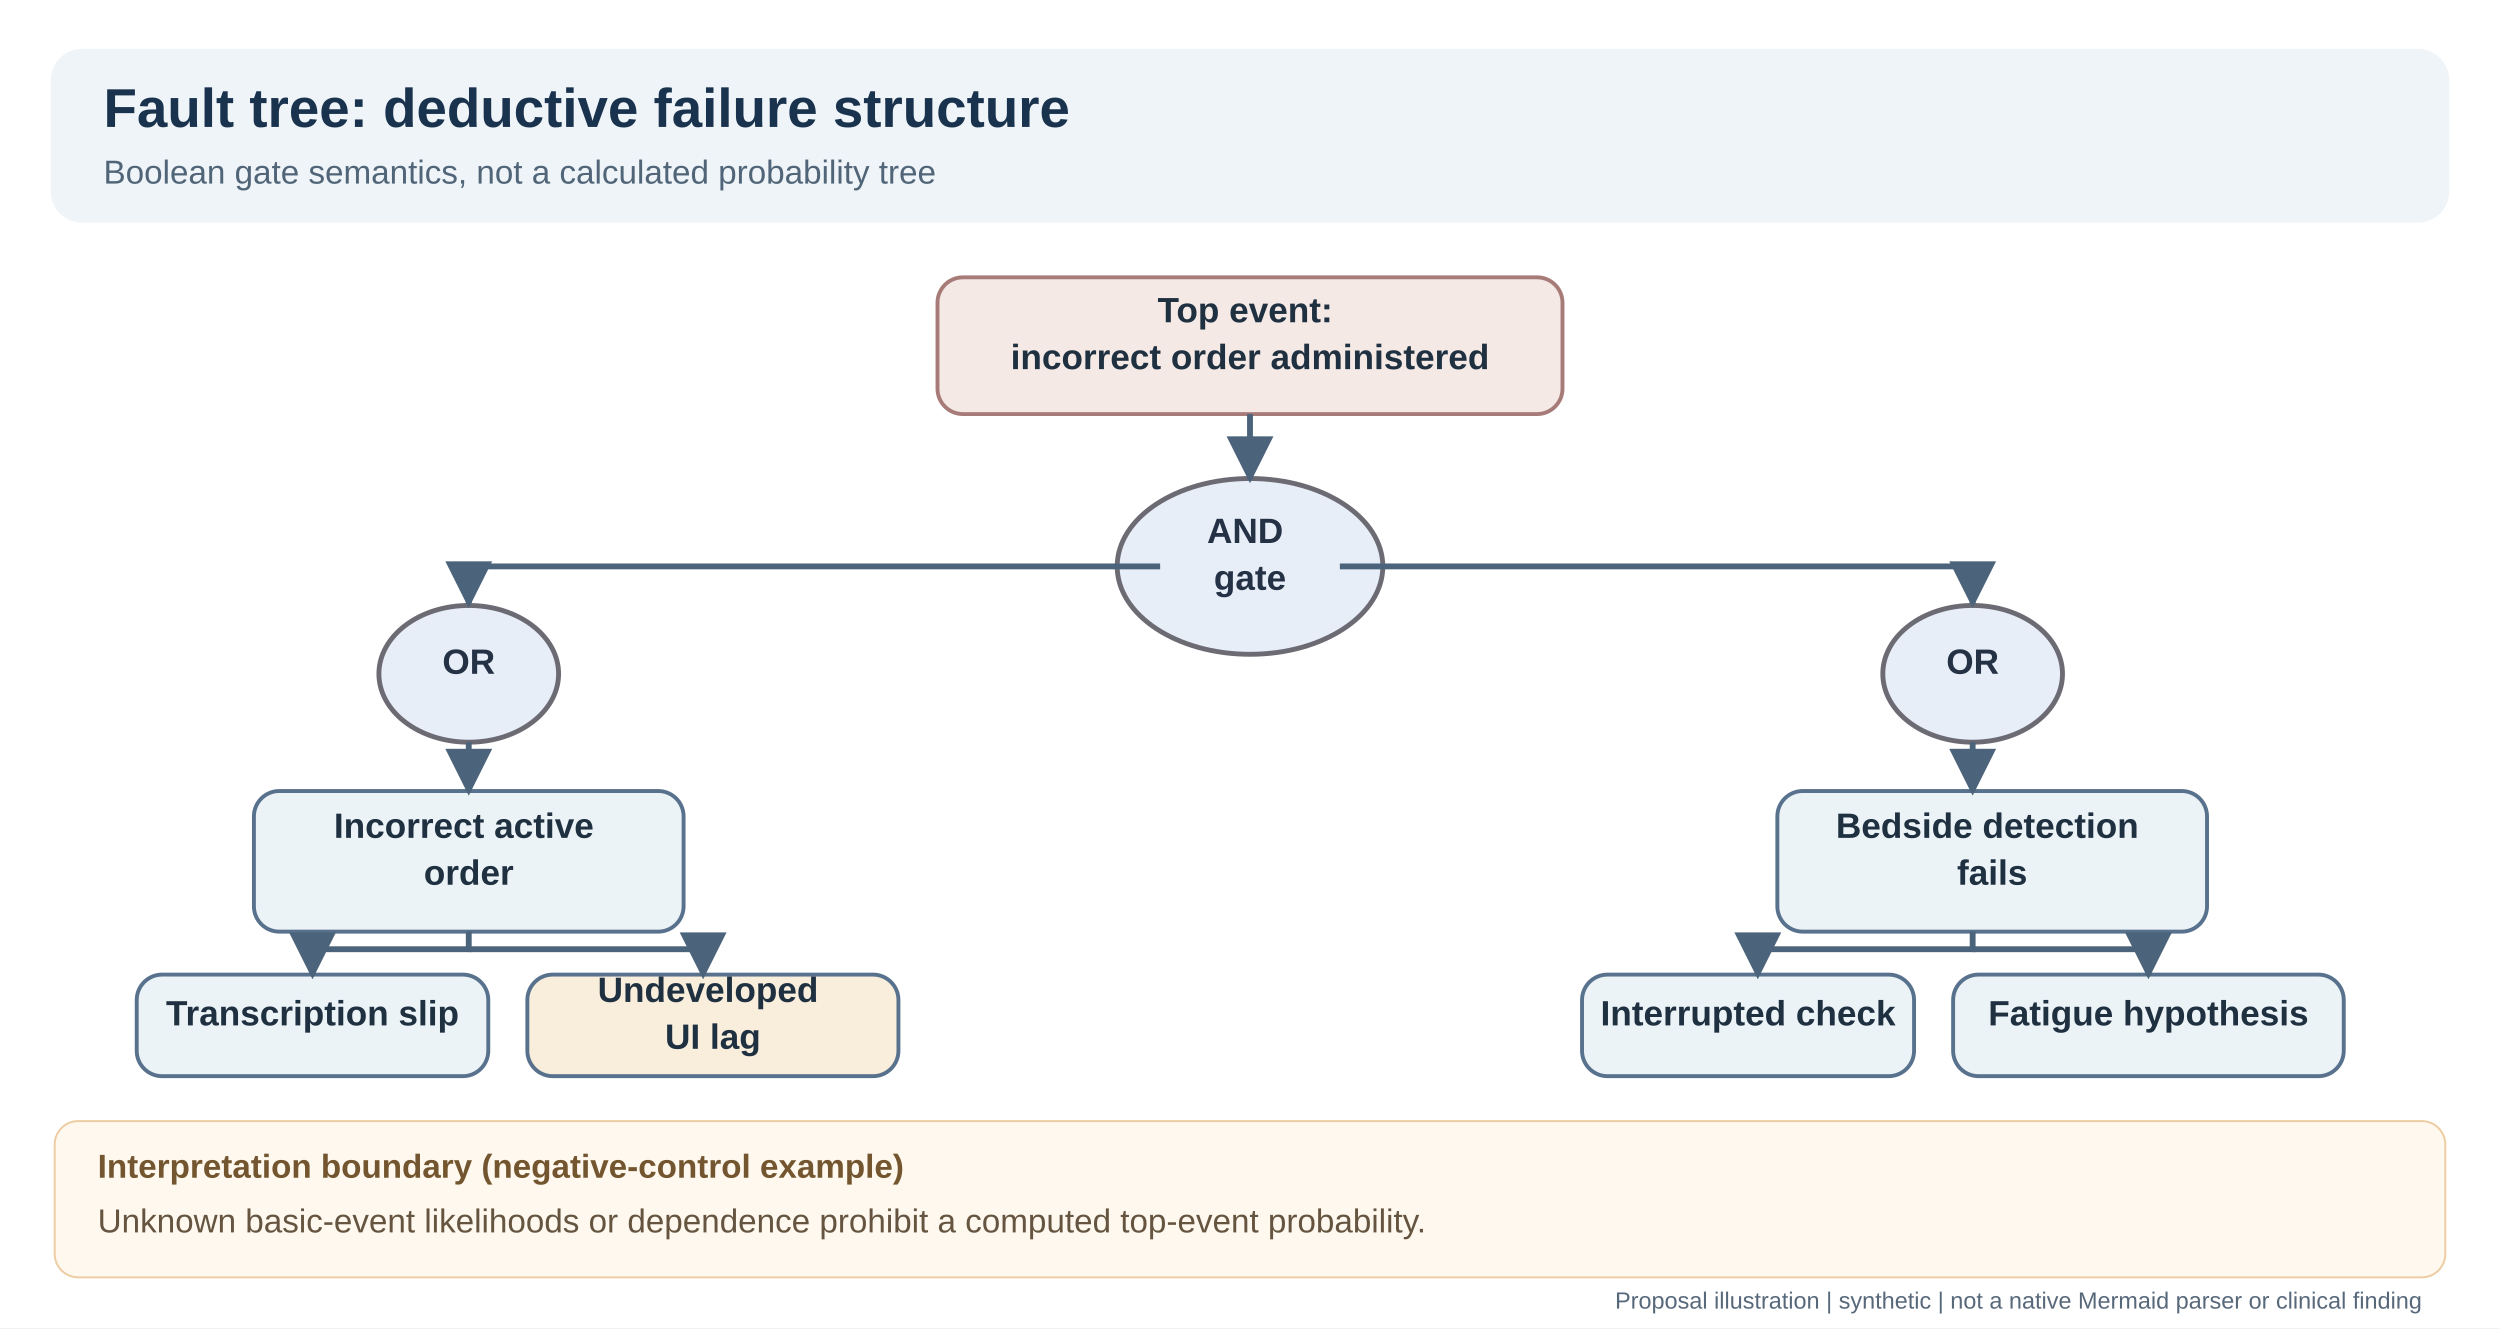
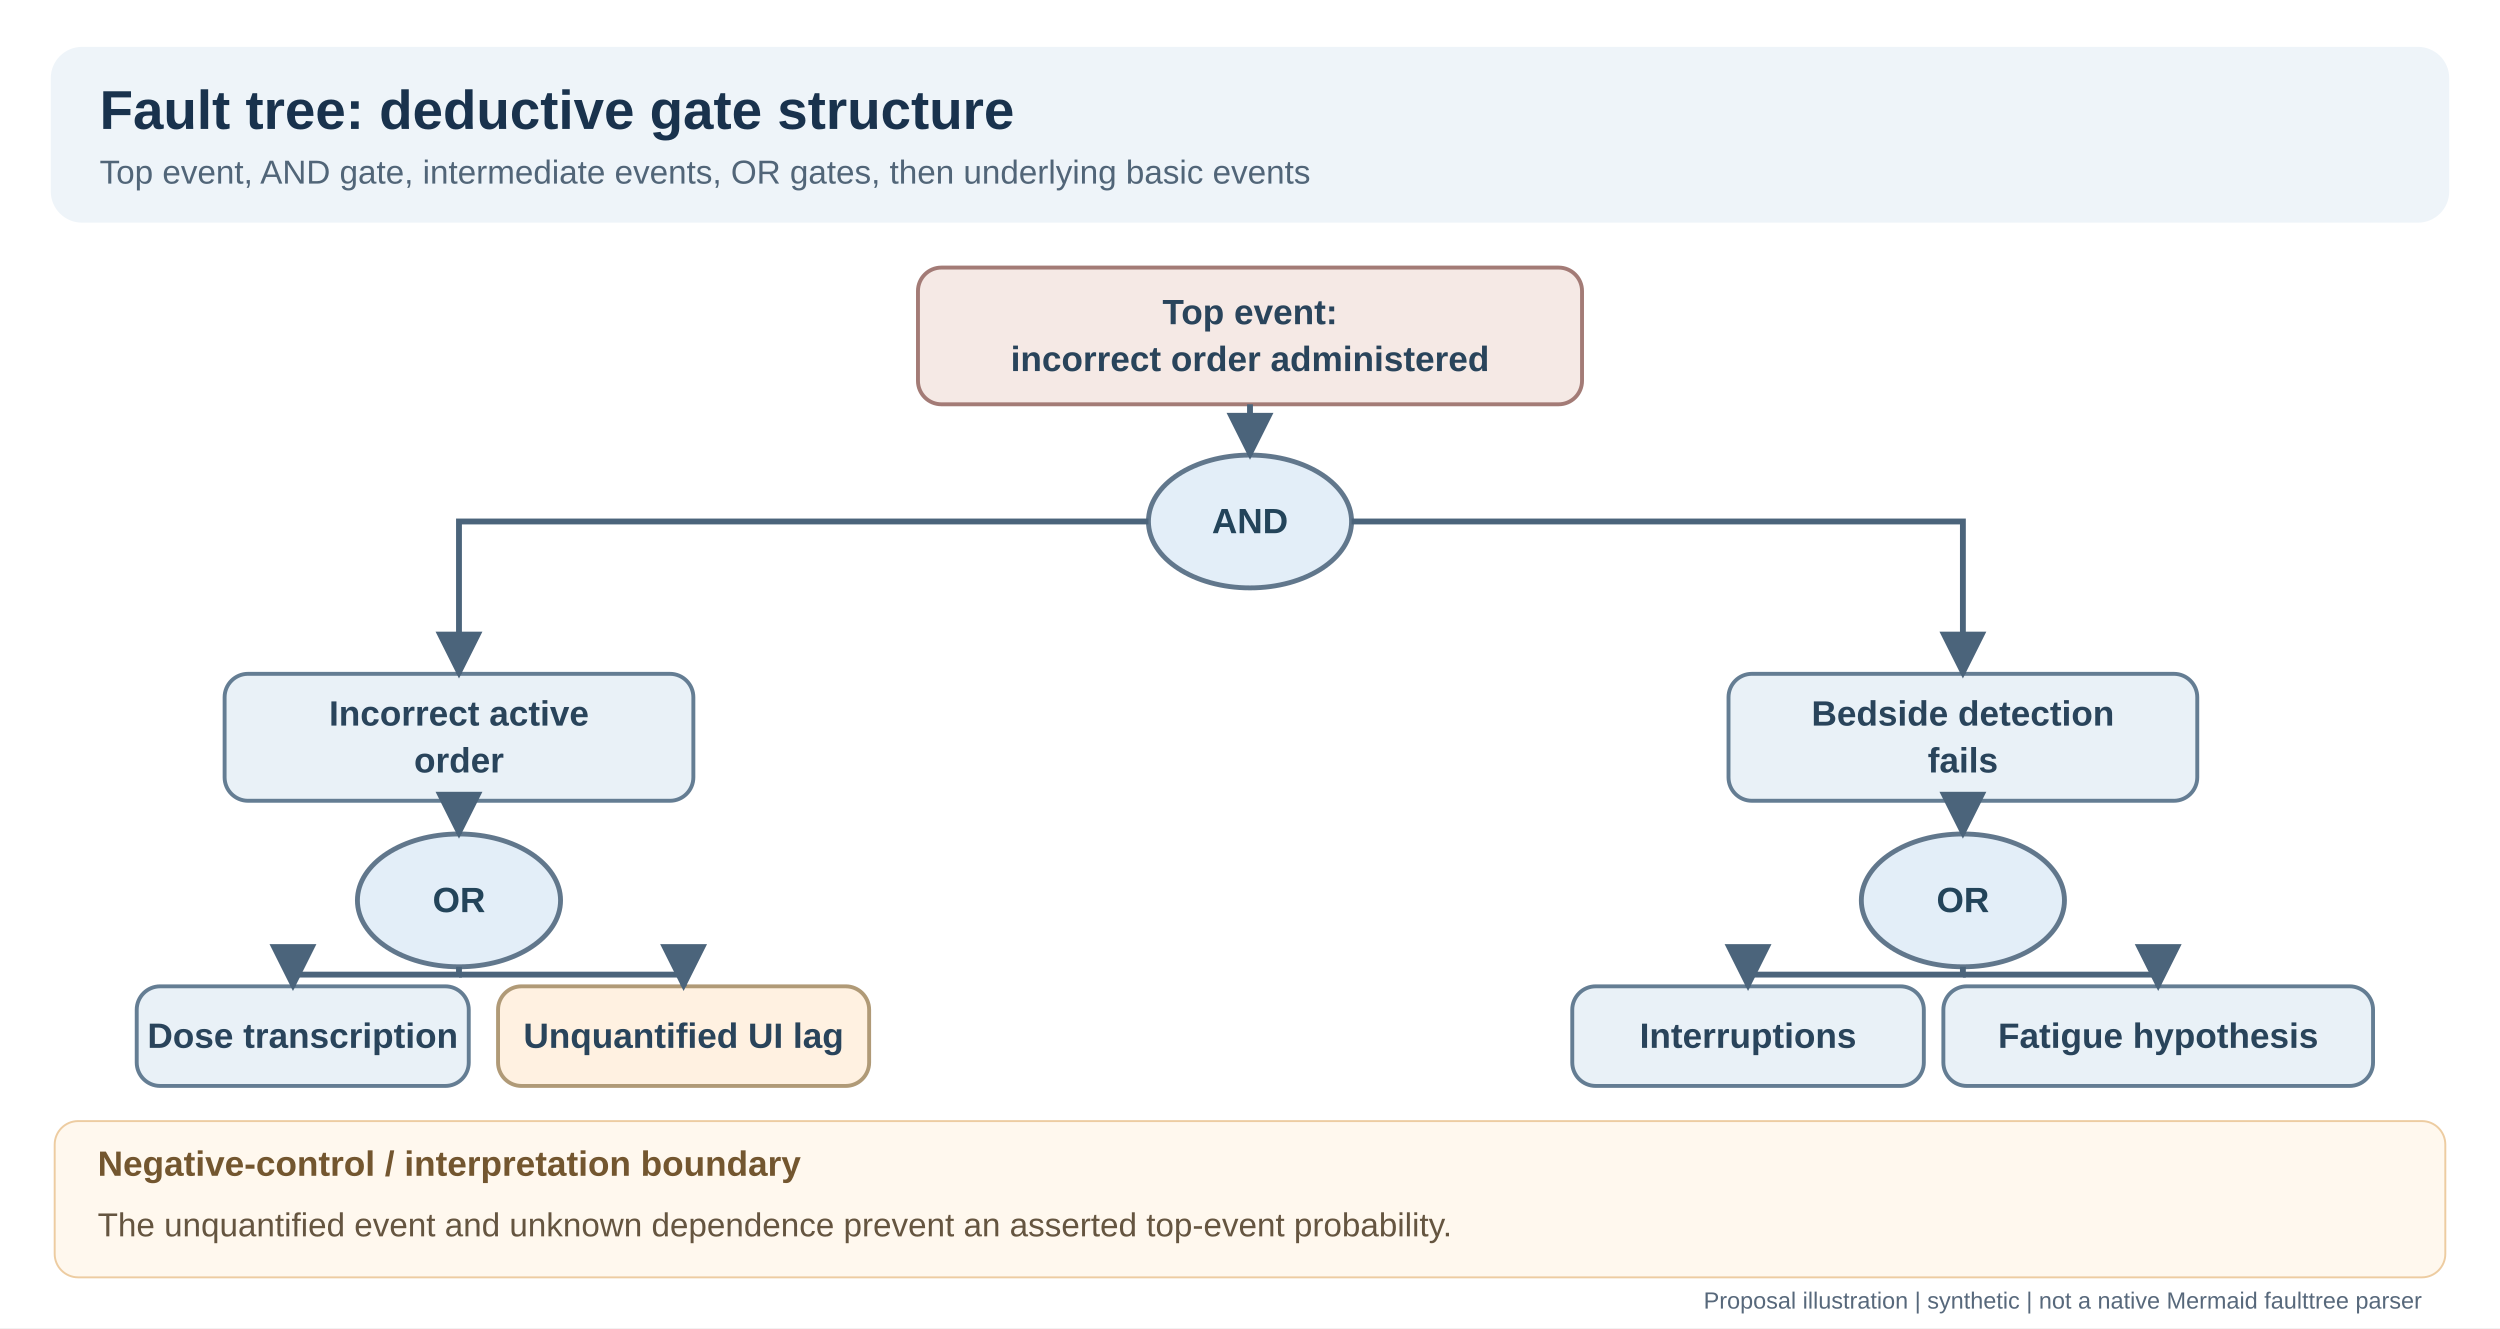
- <svg xmlns="http://www.w3.org/2000/svg" width="1280" height="680" viewBox="0 0 1280 680" role="img" aria-label="Fault tree: deductive failure structure. Synthetic reference diagram and limits.">
+ <svg xmlns="http://www.w3.org/2000/svg" viewBox="0 0 1280 680" width="1280" height="680" role="img" aria-label="Synthetic fault tree model with top event, AND gate, intermediate events, OR gates and basic events">
  <defs>
    <marker id="arr" viewBox="0 0 10 10" refX="9" refY="5" markerWidth="8" markerHeight="8" orient="auto-start-reverse">
      <path d="M0 0 L10 5 L0 10 z" fill="#4b647b" />
    </marker>
  </defs>
-   <rect width="1280" height="680" fill="#ffffff" />
-   <rect x="26" y="25" width="1228" height="89" rx="16" fill="#eff4f8" />
-   <text x="53" y="65" font-family="Arial,sans-serif" font-size="28" font-weight="700" fill="#19324d">Fault tree: deductive failure structure</text>
-   <text x="53" y="94" font-family="Arial,sans-serif" font-size="17" fill="#516578">Boolean gate semantics, not a calculated probability tree</text>
-   <g font-family="Arial,sans-serif">
-     <rect x="480" y="142" width="320" height="70" rx="13" fill="#f4e9e5" stroke="#a77c78" stroke-width="2" />
-     <text x="640" y="165" text-anchor="middle" font-size="18" font-weight="600" fill="#1f3041">
-       <tspan x="640" dy="0">Top event:</tspan>
-       <tspan x="640" dy="24">incorrect order administered</tspan>
-     </text>
-     <ellipse cx="640" cy="290" rx="68" ry="45" fill="#e7eef8" stroke="#6c6b74" stroke-width="2.5" />
-     <text x="640" y="278" text-anchor="middle" font-size="18" font-weight="700" fill="#253246">
-       <tspan x="640" dy="0">AND</tspan>
-       <tspan x="640" dy="24">gate</tspan>
-     </text>
-     <rect x="130" y="405" width="220" height="72" rx="13" fill="#ecf3f7" stroke="#58718d" stroke-width="2" />
-     <text x="240" y="429" text-anchor="middle" font-size="18" font-weight="600" fill="#1f3041">
-       <tspan x="240" dy="0">Incorrect active</tspan>
-       <tspan x="240" dy="24">order</tspan>
-     </text>
-     <rect x="910" y="405" width="220" height="72" rx="13" fill="#ecf3f7" stroke="#58718d" stroke-width="2" />
-     <text x="1020" y="429" text-anchor="middle" font-size="18" font-weight="600" fill="#1f3041">
-       <tspan x="1020" dy="0">Bedside detection</tspan>
-       <tspan x="1020" dy="24">fails</tspan>
-     </text>
-     <ellipse cx="240" cy="345" rx="46" ry="35" fill="#e7eef8" stroke="#6c6b74" stroke-width="2.5" />
-     <text x="240" y="345" text-anchor="middle" font-size="18" font-weight="700" fill="#253246">
-       <tspan x="240" dy="0">OR</tspan>
-     </text>
-     <ellipse cx="1010" cy="345" rx="46" ry="35" fill="#e7eef8" stroke="#6c6b74" stroke-width="2.5" />
-     <text x="1010" y="345" text-anchor="middle" font-size="18" font-weight="700" fill="#253246">
-       <tspan x="1010" dy="0">OR</tspan>
-     </text>
-     <rect x="70" y="499" width="180" height="52" rx="13" fill="#ecf3f7" stroke="#58718d" stroke-width="2" />
-     <text x="160" y="525" text-anchor="middle" font-size="18" font-weight="600" fill="#1f3041">
-       <tspan x="160" dy="0">Transcription slip</tspan>
-     </text>
-     <rect x="270" y="499" width="190" height="52" rx="13" fill="#f9eddc" stroke="#58718d" stroke-width="2" />
-     <text x="365" y="513" text-anchor="middle" font-size="18" font-weight="600" fill="#1f3041">
-       <tspan x="365" dy="0">Undeveloped</tspan>
-       <tspan x="365" dy="24">UI lag</tspan>
-     </text>
-     <rect x="810" y="499" width="170" height="52" rx="13" fill="#ecf3f7" stroke="#58718d" stroke-width="2" />
-     <text x="895" y="525" text-anchor="middle" font-size="18" font-weight="600" fill="#1f3041">
-       <tspan x="895" dy="0">Interrupted check</tspan>
-     </text>
-     <rect x="1000" y="499" width="200" height="52" rx="13" fill="#ecf3f7" stroke="#58718d" stroke-width="2" />
-     <text x="1100" y="525" text-anchor="middle" font-size="18" font-weight="600" fill="#1f3041">
-       <tspan x="1100" dy="0">Fatigue hypothesis</tspan>
-     </text>
-     <path d="M640,212 L640,245" stroke="#4b647b" stroke-width="3" fill="none" marker-end="url(#arr)" />
-     <path d="M594 290 L240 290 L240 309" stroke="#4b647b" stroke-width="3" fill="none" marker-end="url(#arr)" />
-     <path d="M686 290 L1010 290 L1010 309" stroke="#4b647b" stroke-width="3" fill="none" marker-end="url(#arr)" />
-     <path d="M240,380 L240,405" stroke="#4b647b" stroke-width="3" fill="none" marker-end="url(#arr)" />
-     <path d="M1010,380 L1010,405" stroke="#4b647b" stroke-width="3" fill="none" marker-end="url(#arr)" />
-     <path d="M240 477 L240 486 L160 486 L160 499" stroke="#4b647b" stroke-width="3" fill="none" marker-end="url(#arr)" />
-     <path d="M240 486 L360 486 L360 499" stroke="#4b647b" stroke-width="3" fill="none" marker-end="url(#arr)" />
-     <path d="M1010 477 L1010 486 L900 486 L900 499" stroke="#4b647b" stroke-width="3" fill="none" marker-end="url(#arr)" />
-     <path d="M1010 486 L1100 486 L1100 499" stroke="#4b647b" stroke-width="3" fill="none" marker-end="url(#arr)" />
+   <rect width="1280" height="680" fill="white" />
+   <rect x="26" y="24" width="1228" height="90" rx="16" fill="#eef4f9" />
+   <text x="51" y="66" font-family="Arial" font-size="28" font-weight="700" fill="#19324d">Fault tree: deductive gate structure</text>
+   <text x="51" y="94" font-family="Arial" font-size="17" fill="#516578">Top event, AND gate, intermediate events, OR gates, then underlying basic events</text>
+   <g>
+     <rect x="470" y="137" width="340" height="70" rx="12" fill="#f5e9e5" stroke="#a37b76" stroke-width="2" />
+     <text x="640" y="166" font-family="Arial" text-anchor="middle" font-size="18" font-weight="600" fill="#29445b">Top event:</text>
+     <text x="640" y="190" font-family="Arial" text-anchor="middle" font-size="18" font-weight="600" fill="#29445b">incorrect order administered</text>
+     <ellipse cx="640" cy="267" rx="52" ry="34" fill="#e3eef8" stroke="#61778c" stroke-width="2.5" />
+     <text x="640" y="273" font-size="18" font-weight="700" text-anchor="middle" font-family="Arial" fill="#23445a">AND</text>
+     <rect x="115" y="345" width="240" height="65" rx="12" fill="#e9f1f7" stroke="#647d93" stroke-width="2" />
+     <text x="235" y="371.5" font-family="Arial" text-anchor="middle" font-size="18" font-weight="600" fill="#29445b">Incorrect active</text>
+     <text x="235" y="395.5" font-family="Arial" text-anchor="middle" font-size="18" font-weight="600" fill="#29445b">order</text>
+     <rect x="885" y="345" width="240" height="65" rx="12" fill="#e9f1f7" stroke="#647d93" stroke-width="2" />
+     <text x="1005" y="371.5" font-family="Arial" text-anchor="middle" font-size="18" font-weight="600" fill="#29445b">Bedside detection</text>
+     <text x="1005" y="395.5" font-family="Arial" text-anchor="middle" font-size="18" font-weight="600" fill="#29445b">fails</text>
+     <ellipse cx="235" cy="461" rx="52" ry="34" fill="#e3eef8" stroke="#61778c" stroke-width="2.5" />
+     <text x="235" y="467" font-size="18" font-weight="700" text-anchor="middle" font-family="Arial" fill="#23445a">OR</text>
+     <ellipse cx="1005" cy="461" rx="52" ry="34" fill="#e3eef8" stroke="#61778c" stroke-width="2.5" />
+     <text x="1005" y="467" font-size="18" font-weight="700" text-anchor="middle" font-family="Arial" fill="#23445a">OR</text>
+     <rect x="70" y="505" width="170" height="51" rx="12" fill="#e9f1f7" stroke="#647d93" stroke-width="2" />
+     <text x="155" y="536.5" font-family="Arial" text-anchor="middle" font-size="18" font-weight="600" fill="#29445b">Dose transcription</text>
+     <rect x="255" y="505" width="190" height="51" rx="12" fill="#fff1e1" stroke="#b09a77" stroke-width="2" />
+     <text x="350" y="536.5" font-family="Arial" text-anchor="middle" font-size="18" font-weight="600" fill="#29445b">Unquantified UI lag</text>
+     <rect x="805" y="505" width="180" height="51" rx="12" fill="#e9f1f7" stroke="#647d93" stroke-width="2" />
+     <text x="895" y="536.5" font-family="Arial" text-anchor="middle" font-size="18" font-weight="600" fill="#29445b">Interruptions</text>
+     <rect x="995" y="505" width="220" height="51" rx="12" fill="#e9f1f7" stroke="#647d93" stroke-width="2" />
+     <text x="1105" y="536.5" font-family="Arial" text-anchor="middle" font-size="18" font-weight="600" fill="#29445b">Fatigue hypothesis</text>
+     <path d="M640 207 L640 233" stroke="#4b647b" stroke-width="3" fill="none" marker-end="url(#arr)" />
+     <path d="M588 267 L235 267 L235 345" stroke="#4b647b" stroke-width="3" fill="none" marker-end="url(#arr)" />
+     <path d="M692 267 L1005 267 L1005 345" stroke="#4b647b" stroke-width="3" fill="none" marker-end="url(#arr)" />
+     <path d="M235 410 L235 427" stroke="#4b647b" stroke-width="3" fill="none" marker-end="url(#arr)" />
+     <path d="M1005 410 L1005 427" stroke="#4b647b" stroke-width="3" fill="none" marker-end="url(#arr)" />
+     <path d="M235 495 L235 499 L150 499 L150 505" stroke="#4b647b" stroke-width="3" fill="none" marker-end="url(#arr)" />
+     <path d="M235 499 L350 499 L350 505" stroke="#4b647b" stroke-width="3" fill="none" marker-end="url(#arr)" />
+     <path d="M1005 495 L1005 499 L895 499 L895 505" stroke="#4b647b" stroke-width="3" fill="none" marker-end="url(#arr)" />
+     <path d="M1005 499 L1105 499 L1105 505" stroke="#4b647b" stroke-width="3" fill="none" marker-end="url(#arr)" />
  </g>
  <rect x="28" y="574" width="1224" height="80" rx="12" fill="#fff8ee" stroke="#edcca1" />
-   <text x="50" y="603" font-family="Arial,sans-serif" font-size="17" font-weight="700" fill="#73562f">Interpretation boundary (negative-control example)</text>
-   <text x="50" y="631" font-family="Arial,sans-serif" font-size="17" fill="#655540">Unknown basic-event likelihoods or dependence prohibit a computed top-event probability.</text>
-   <text x="1240" y="670" font-size="12" font-family="Arial,sans-serif" text-anchor="end" fill="#57687b">Proposal illustration | synthetic | not a native Mermaid parser or clinical finding</text>
+   <text x="50" y="602" font-family="Arial" font-size="18" font-weight="700" fill="#73562f">Negative-control / interpretation boundary</text>
+   <text x="50" y="633" font-family="Arial" font-size="17" fill="#655540">The unquantified event and unknown dependence prevent an asserted top-event probability.</text>
+   <text x="1240" y="670" font-size="12" text-anchor="end" font-family="Arial" fill="#57687b">Proposal illustration | synthetic | not a native Mermaid faulttree parser</text>
</svg>
